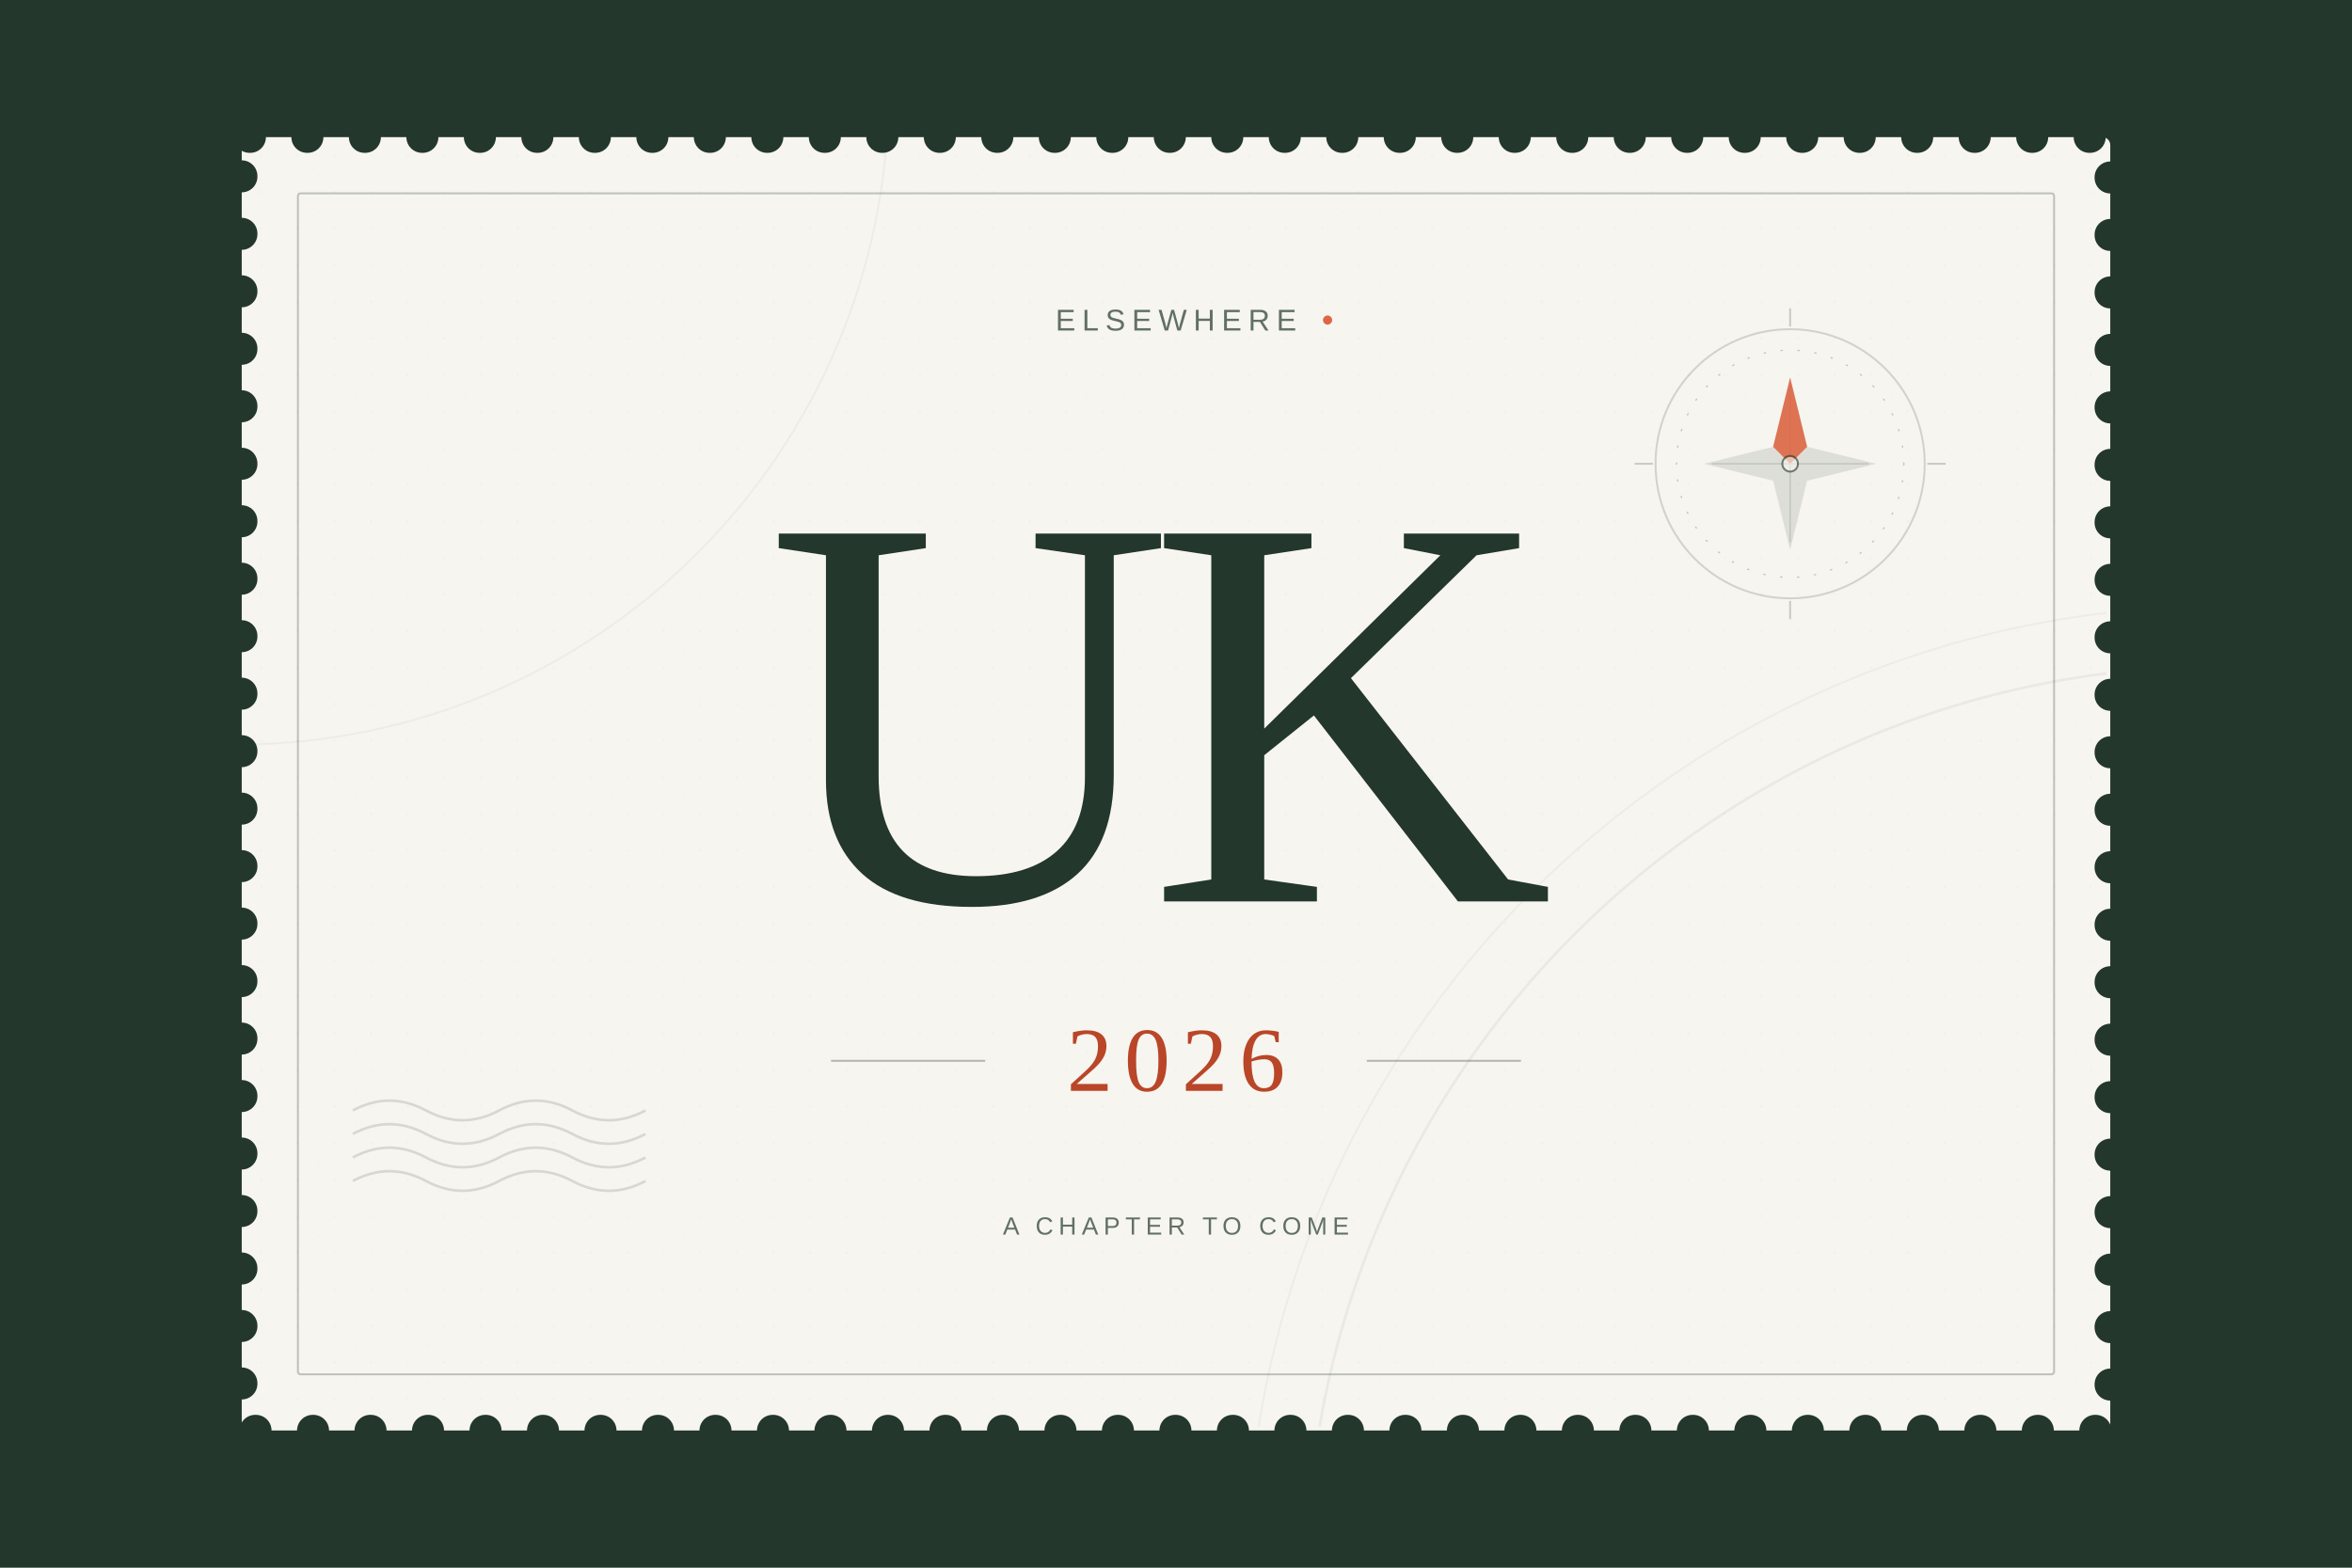
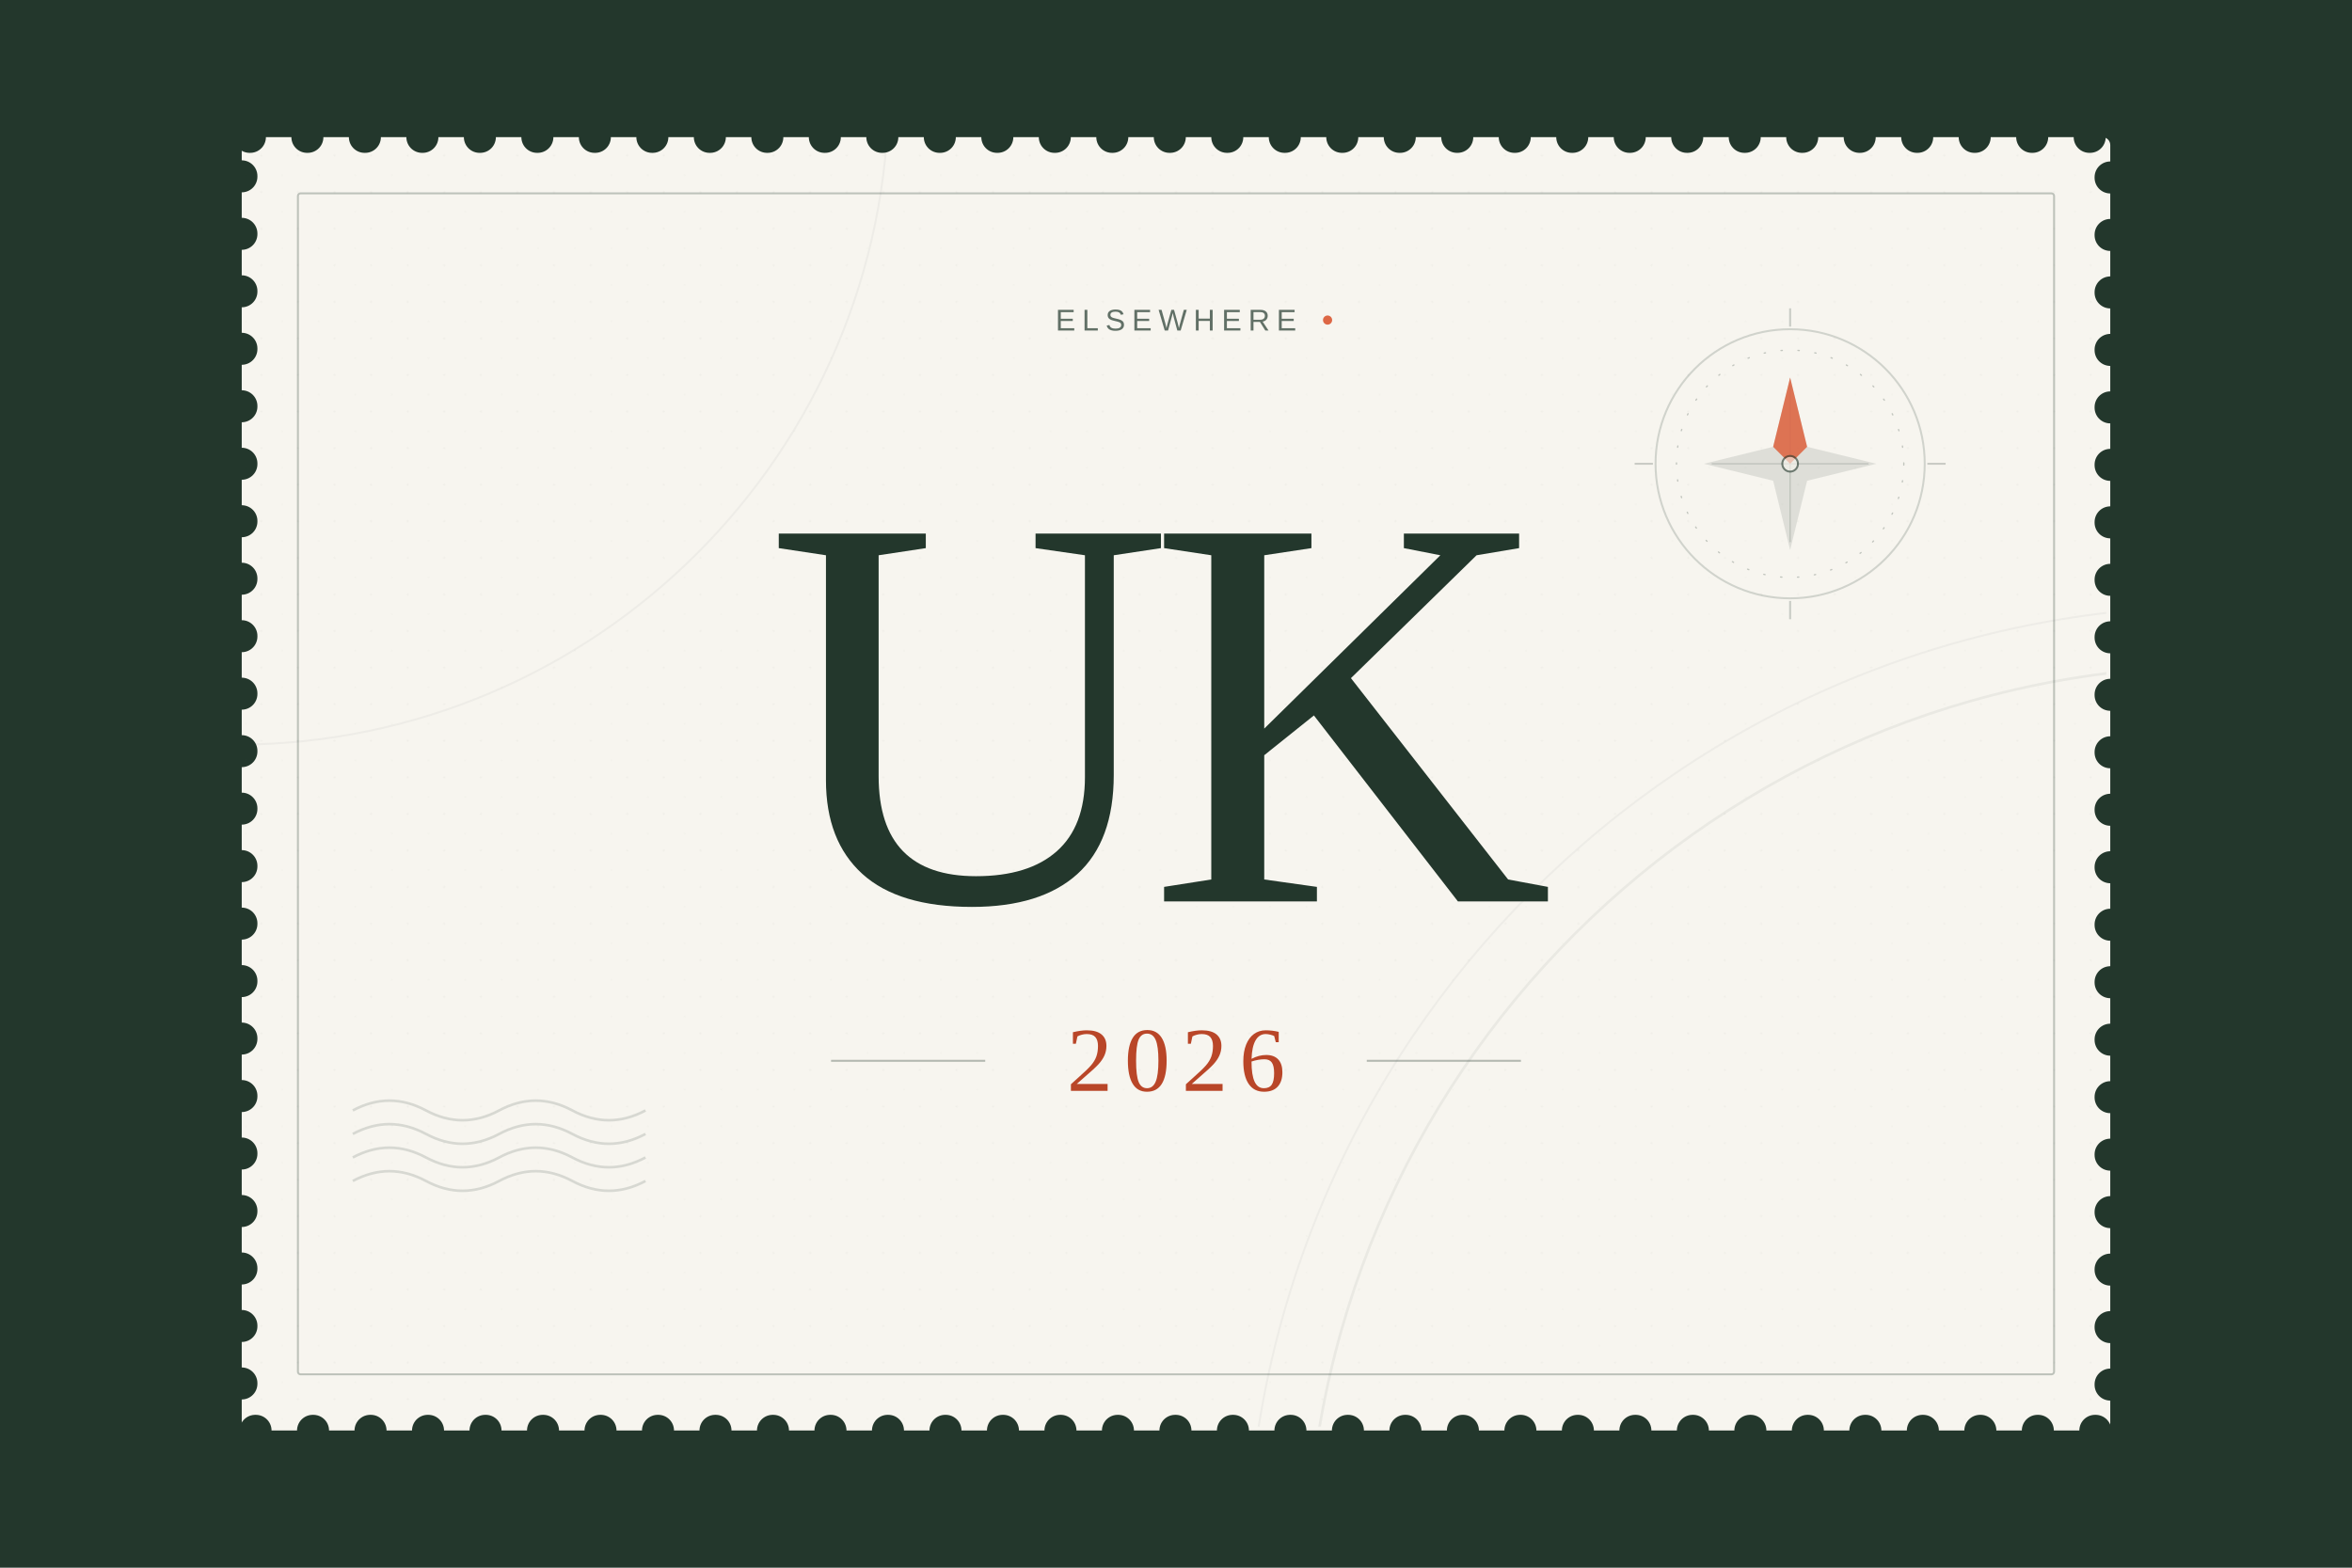
<svg xmlns="http://www.w3.org/2000/svg" width="1800" height="1200" viewBox="0 0 1800 1200" role="img" aria-labelledby="cover-title cover-description">
  <defs>
    <clipPath id="stamp-interior">
      <rect x="188" y="108" width="1424" height="984" rx="6" />
    </clipPath>
    <pattern id="paper-speckle" width="28" height="28" patternUnits="userSpaceOnUse">
      <circle cx="4" cy="7" r="0.8" fill="#23372c" opacity="0.035" />
      <circle cx="20" cy="22" r="0.6" fill="#23372c" opacity="0.025" />
    </pattern>
  </defs>
  <rect width="1800" height="1200" fill="#23372c" />
  <rect x="185" y="105" width="1430" height="990" rx="6" fill="#f7f5ef" />
  <rect x="185" y="105" width="1430" height="990" rx="6" fill="none" stroke="#23372c" stroke-width="24" stroke-linecap="round" stroke-dasharray="0.5 43.5" />
  <g clip-path="url(#stamp-interior)">
    <rect x="188" y="108" width="1424" height="984" fill="url(#paper-speckle)" />
    <circle cx="1700" cy="1210" r="700" fill="none" stroke="#23372c" stroke-width="2" opacity="0.065" />
    <circle cx="1700" cy="1210" r="746" fill="none" stroke="#23372c" stroke-width="1.5" opacity="0.045" />
    <circle cx="180" cy="70" r="500" fill="none" stroke="#23372c" stroke-width="1.5" opacity="0.045" />
  </g>
  <rect x="228" y="148" width="1344" height="904" rx="2" fill="none" stroke="#23372c" stroke-width="1.5" opacity="0.27" />
  <g transform="translate(1370 355)" fill="none" stroke="#23372c">
    <circle r="103" stroke-width="1.5" opacity="0.18" />
    <circle r="87" stroke-width="1" stroke-dasharray="1 12" stroke-linecap="round" opacity="0.25" />
    <path d="M0 -119V-105M119 0H105M0 119V105M-119 0H-105" stroke-width="1.5" opacity="0.22" />
    <path d="M-60 0H60M0 -60V60" stroke-width="1" opacity="0.17" />
    <path d="M0 -66 13 -13 66 0 13 13 0 66 -13 13 -66 0 -13 -13Z" fill="#23372c" fill-opacity="0.12" stroke="none" />
    <path d="M0 -66 13 -13 0 0 -13 -13Z" fill="#dd6745" fill-opacity="0.9" stroke="none" />
    <circle r="6" fill="#f7f5ef" stroke="#23372c" stroke-width="1.5" opacity="0.6" />
  </g>
  <g fill="none" stroke="#23372c" stroke-width="2" opacity="0.15">
    <path d="M270 850q28 -15 56 0t56 0t56 0t56 0" />
    <path d="M270 868q28 -15 56 0t56 0t56 0t56 0" />
    <path d="M270 886q28 -15 56 0t56 0t56 0t56 0" />
    <path d="M270 904q28 -15 56 0t56 0t56 0t56 0" />
  </g>
  <text x="900" y="253" text-anchor="middle" fill="#617066" font-family="Arial, Helvetica, sans-serif" font-size="23" font-weight="400" letter-spacing="5">ELSEWHERE</text>
  <circle cx="1016" cy="245" r="3.5" fill="#dd6745" />
  <text x="888" y="690" text-anchor="middle" fill="#23372c" font-family="Georgia, 'Times New Roman', serif" font-size="430" font-weight="400" letter-spacing="-19">UK</text>
  <path d="M636 812H754M1046 812H1164" fill="none" stroke="#23372c" stroke-width="1.5" opacity="0.32" />
  <text x="900" y="835" text-anchor="middle" fill="#b94628" font-family="Georgia, 'Times New Roman', serif" font-size="70" font-weight="400" letter-spacing="9">2026</text>
-   <text x="900" y="945" text-anchor="middle" fill="#617066" font-family="Arial, Helvetica, sans-serif" font-size="19" font-weight="400" letter-spacing="4">A CHAPTER TO COME</text>
</svg>
